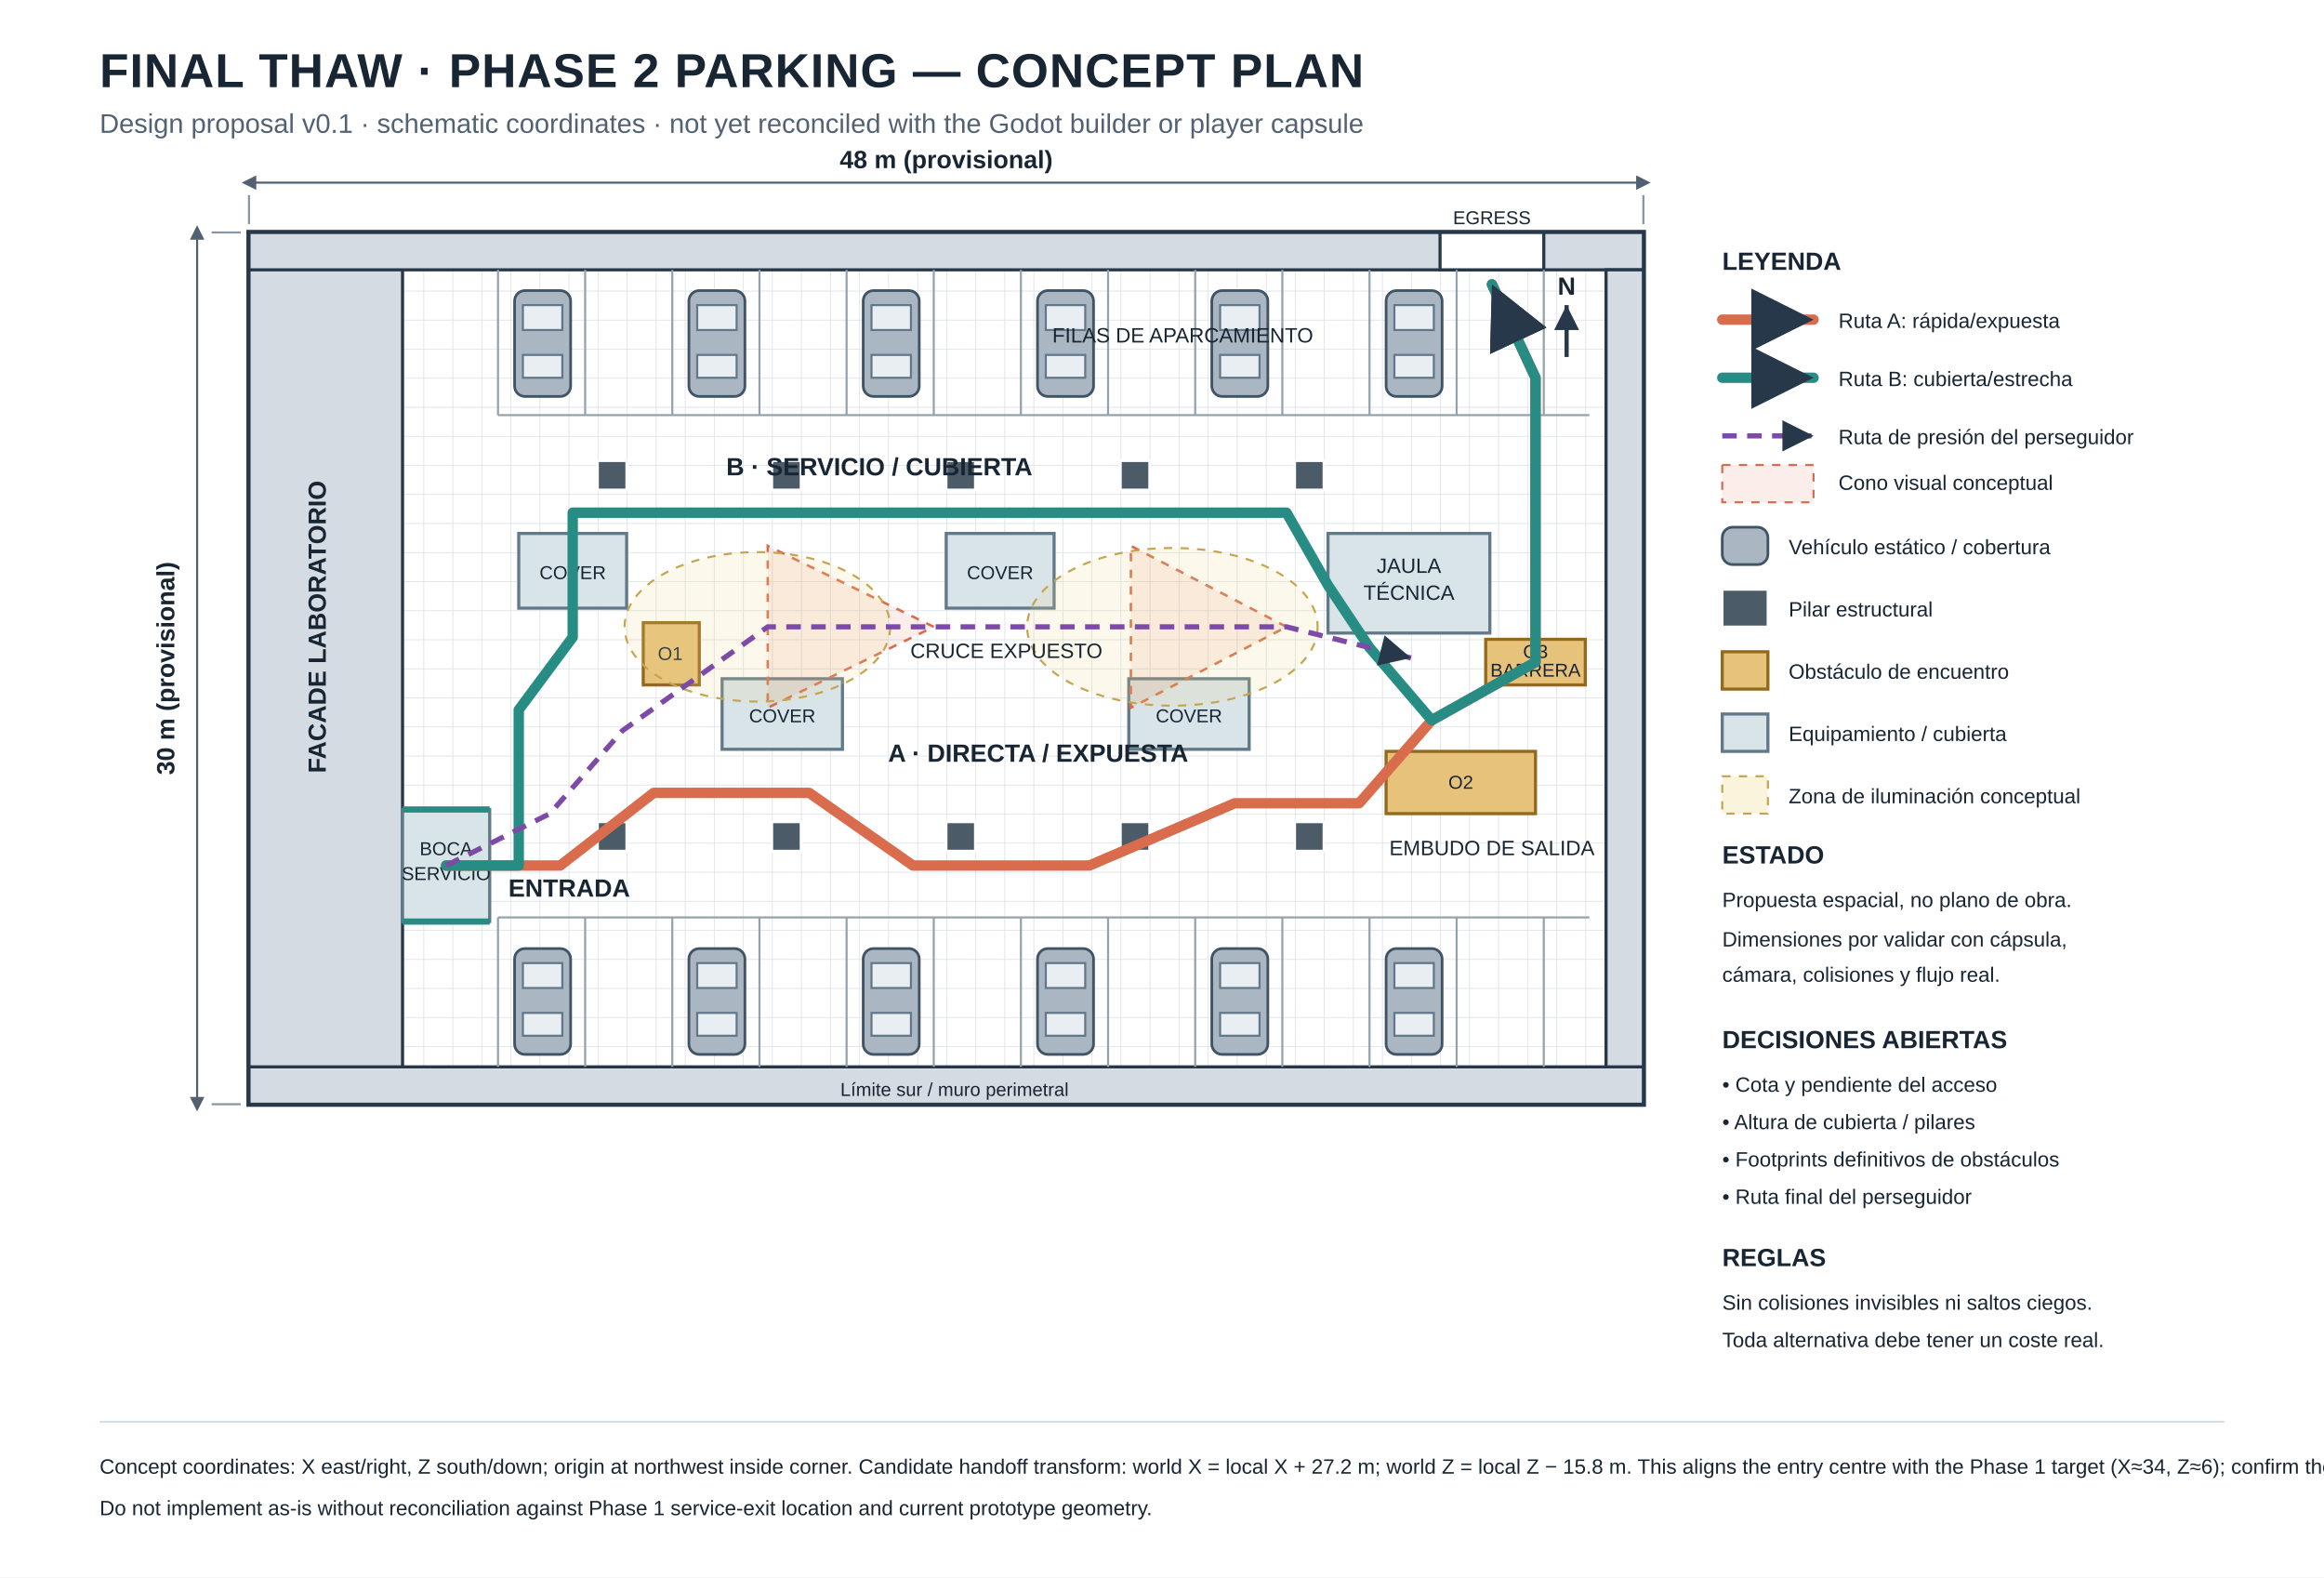
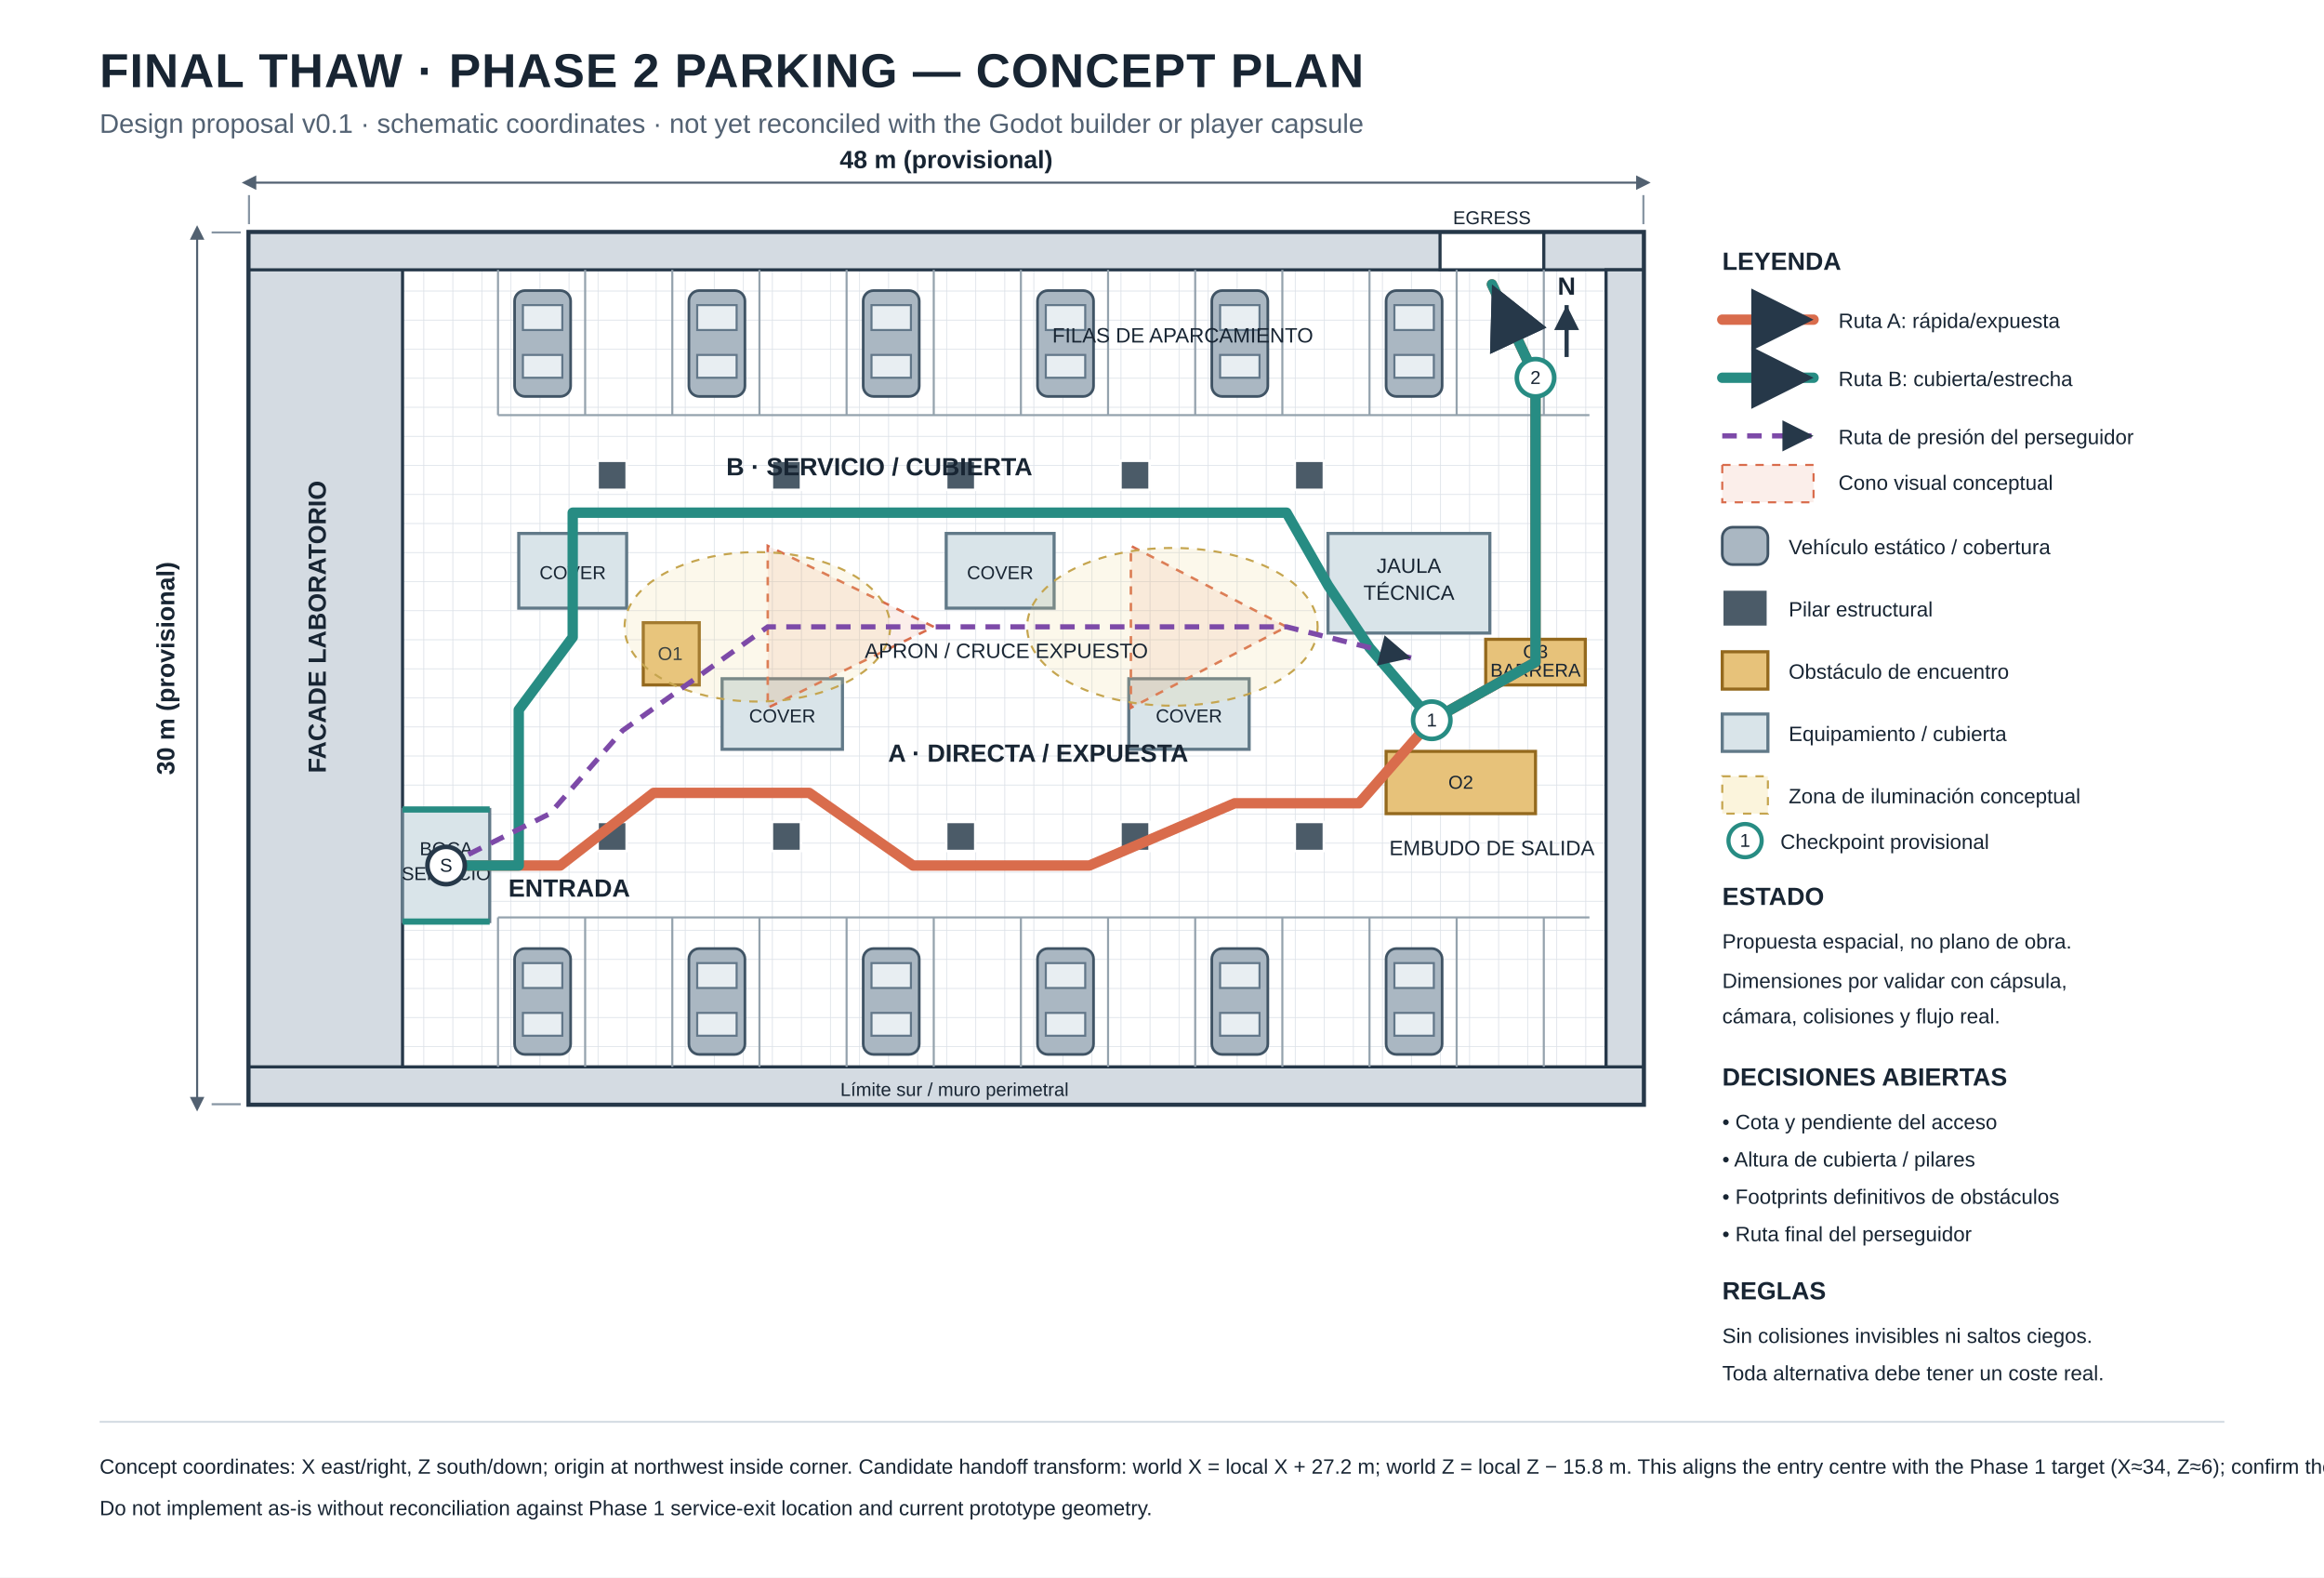
<svg xmlns="http://www.w3.org/2000/svg" width="1120" height="760" viewBox="0 0 1120 760">
  <defs>
    <pattern id="grid" width="14" height="14" patternUnits="userSpaceOnUse">
      <path d="M14 0H0V14" fill="none" stroke="#dce2e8" stroke-width="0.7" />
    </pattern>
    <marker id="arrow" markerWidth="8" markerHeight="8" refX="6" refY="3" orient="auto">
      <path d="M0,0 L6,3 L0,6 Z" fill="#263849" />
    </marker>
    <marker id="dim" markerWidth="7" markerHeight="7" refX="3.5" refY="3.5" orient="auto-start-reverse">
      <path d="M0,0 L7,3.5 L0,7 Z" fill="#526171" />
    </marker>
    <style>
      text{font-family:Arial,Helvetica,sans-serif;fill:#182533}
      .title{font-size:23px;font-weight:700;letter-spacing:.5px}
      .subtitle{font-size:13px;fill:#536273}
      .label{font-size:12px;font-weight:600}
      .small{font-size:10px}
      .tiny{font-size:9px}
      .boundary{fill:#f5f6f7;stroke:#263849;stroke-width:3}
      .wall{fill:#d4dbe2;stroke:#263849;stroke-width:1.5}
      .service{fill:#d9e4e9;stroke:#617988;stroke-width:1.5}
      .car{fill:#aab7c2;stroke:#405465;stroke-width:1.3;rx:5}
      .carGlass{fill:#e8eef2;stroke:#627789;stroke-width:1}
      .column{fill:#4b5b68;stroke:#fff;stroke-width:1.2}
      .obstacle{fill:#e7c27a;stroke:#94691e;stroke-width:1.5}
      .routeA{fill:none;stroke:#d96c4c;stroke-width:5;stroke-linecap:round;stroke-linejoin:round;marker-end:url(#arrow)}
      .routeB{fill:none;stroke:#278c83;stroke-width:5;stroke-linecap:round;stroke-linejoin:round;marker-end:url(#arrow)}
      .threat{fill:none;stroke:#7d4aa8;stroke-width:2.5;stroke-dasharray:7 5;marker-end:url(#arrow)}
      .dimline{stroke:#526171;stroke-width:1;marker-start:url(#dim);marker-end:url(#dim)}
      .thin{stroke:#8795a3;stroke-width:1;fill:none}
    </style>
  </defs>
  <rect width="1120" height="760" fill="#ffffff" />
  <text x="48" y="42" class="title">FINAL THAW · PHASE 2 PARKING — CONCEPT PLAN</text>
  <text x="48" y="64" class="subtitle">Design proposal v0.1 · schematic coordinates · not yet reconciled with the Godot builder or player capsule</text>
  <g transform="translate(120 112)">
    <rect x="0" y="0" width="672" height="420" fill="url(#grid)" stroke="#263849" stroke-width="2.5" />
    <line x1="0" y1="-24" x2="672" y2="-24" class="dimline" />
    <line x1="0" y1="-18" x2="0" y2="-4" class="thin" />
    <line x1="672" y1="-18" x2="672" y2="-4" class="thin" />
    <text x="336" y="-31" class="label" text-anchor="middle">48 m (provisional)</text>
    <line x1="-25" y1="0" x2="-25" y2="420" class="dimline" />
    <line x1="-18" y1="0" x2="-4" y2="0" class="thin" />
    <line x1="-18" y1="420" x2="-4" y2="420" class="thin" />
    <text x="-36" y="210" class="label" text-anchor="middle" transform="rotate(-90 -36 210)">30 m (provisional)</text>
    <rect x="0" y="0" width="74" height="420" class="wall" />
    <text x="37" y="190" class="label" text-anchor="middle" transform="rotate(-90 37 190)">FACADE LABORATORIO</text>
    <rect x="74" y="278" width="42" height="54" class="service" />
    <text x="95" y="300" class="tiny" text-anchor="middle">BOCA</text>
    <text x="95" y="312" class="tiny" text-anchor="middle">SERVICIO</text>
    <path d="M74 278 H116 M74 332 H116" stroke="#278c83" stroke-width="3" />
    <rect x="0" y="0" width="672" height="18" class="wall" />
    <rect x="574" y="0" width="50" height="18" fill="#ffffff" stroke="#263849" stroke-width="1.5" />
    <text x="599" y="-4" class="tiny" text-anchor="middle">EGRESS</text>
    <rect x="654" y="18" width="18" height="402" class="wall" />
    <rect x="0" y="402" width="672" height="18" class="wall" />
    <g stroke="#94a2ad" stroke-width="1" fill="none">
      <path d="M120 18V88 M162 18V88 M204 18V88 M246 18V88 M288 18V88 M330 18V88 M372 18V88 M414 18V88 M456 18V88 M498 18V88 M540 18V88 M582 18V88 M624 18V88" />
      <path d="M120 88H646" />
      <path d="M120 330V402 M162 330V402 M204 330V402 M246 330V402 M288 330V402 M330 330V402 M372 330V402 M414 330V402 M456 330V402 M498 330V402 M540 330V402 M582 330V402 M624 330V402" />
      <path d="M120 330H646" />
    </g>
    <g>
      <g transform="translate(128 28)">
        <rect class="car" width="27" height="51" />
        <rect class="carGlass" x="4" y="7" width="19" height="12" />
        <rect class="carGlass" x="4" y="31" width="19" height="11" />
      </g>
      <g transform="translate(212 28)">
        <rect class="car" width="27" height="51" />
        <rect class="carGlass" x="4" y="7" width="19" height="12" />
        <rect class="carGlass" x="4" y="31" width="19" height="11" />
      </g>
      <g transform="translate(296 28)">
        <rect class="car" width="27" height="51" />
        <rect class="carGlass" x="4" y="7" width="19" height="12" />
        <rect class="carGlass" x="4" y="31" width="19" height="11" />
      </g>
      <g transform="translate(380 28)">
        <rect class="car" width="27" height="51" />
        <rect class="carGlass" x="4" y="7" width="19" height="12" />
        <rect class="carGlass" x="4" y="31" width="19" height="11" />
      </g>
      <g transform="translate(464 28)">
        <rect class="car" width="27" height="51" />
        <rect class="carGlass" x="4" y="7" width="19" height="12" />
        <rect class="carGlass" x="4" y="31" width="19" height="11" />
      </g>
      <g transform="translate(548 28)">
        <rect class="car" width="27" height="51" />
        <rect class="carGlass" x="4" y="7" width="19" height="12" />
        <rect class="carGlass" x="4" y="31" width="19" height="11" />
      </g>
      <g transform="translate(128 345)">
        <rect class="car" width="27" height="51" />
        <rect class="carGlass" x="4" y="7" width="19" height="12" />
        <rect class="carGlass" x="4" y="31" width="19" height="11" />
      </g>
      <g transform="translate(212 345)">
        <rect class="car" width="27" height="51" />
        <rect class="carGlass" x="4" y="7" width="19" height="12" />
        <rect class="carGlass" x="4" y="31" width="19" height="11" />
      </g>
      <g transform="translate(296 345)">
        <rect class="car" width="27" height="51" />
        <rect class="carGlass" x="4" y="7" width="19" height="12" />
        <rect class="carGlass" x="4" y="31" width="19" height="11" />
      </g>
      <g transform="translate(380 345)">
        <rect class="car" width="27" height="51" />
        <rect class="carGlass" x="4" y="7" width="19" height="12" />
        <rect class="carGlass" x="4" y="31" width="19" height="11" />
      </g>
      <g transform="translate(464 345)">
        <rect class="car" width="27" height="51" />
        <rect class="carGlass" x="4" y="7" width="19" height="12" />
        <rect class="carGlass" x="4" y="31" width="19" height="11" />
      </g>
      <g transform="translate(548 345)">
        <rect class="car" width="27" height="51" />
        <rect class="carGlass" x="4" y="7" width="19" height="12" />
        <rect class="carGlass" x="4" y="31" width="19" height="11" />
      </g>
    </g>
    <g>
      <rect x="168" y="110" width="14" height="14" class="column" />
      <rect x="252" y="110" width="14" height="14" class="column" />
      <rect x="336" y="110" width="14" height="14" class="column" />
      <rect x="420" y="110" width="14" height="14" class="column" />
      <rect x="504" y="110" width="14" height="14" class="column" />
      <rect x="168" y="284" width="14" height="14" class="column" />
      <rect x="252" y="284" width="14" height="14" class="column" />
      <rect x="336" y="284" width="14" height="14" class="column" />
      <rect x="420" y="284" width="14" height="14" class="column" />
      <rect x="504" y="284" width="14" height="14" class="column" />
    </g>
    <rect x="520" y="145" width="78" height="48" class="service" />
    <text x="559" y="164" class="small" text-anchor="middle">JAULA</text>
    <text x="559" y="177" class="small" text-anchor="middle">TÉCNICA</text>
    <rect x="596" y="196" width="48" height="22" class="obstacle" />
    <text x="620" y="205" class="tiny" text-anchor="middle">O3</text>
    <text x="620" y="214" class="tiny" text-anchor="middle">BARRERA</text>
    <rect x="548" y="250" width="72" height="30" class="obstacle" />
    <text x="584" y="268" class="tiny" text-anchor="middle">O2</text>
    <rect x="130" y="145" width="52" height="36" class="service" />
    <text x="156" y="167" class="tiny" text-anchor="middle">COVER</text>
    <rect x="228" y="215" width="58" height="34" class="service" />
    <text x="257" y="236" class="tiny" text-anchor="middle">COVER</text>
    <rect x="336" y="145" width="52" height="36" class="service" />
    <text x="362" y="167" class="tiny" text-anchor="middle">COVER</text>
    <rect x="424" y="215" width="58" height="34" class="service" />
    <text x="453" y="236" class="tiny" text-anchor="middle">COVER</text>
    <rect x="190" y="188" width="27" height="30" class="obstacle" />
    <text x="203" y="206" class="tiny" text-anchor="middle">O1</text>
    <path d="M330 190 L250 151 L250 229 Z" fill="#d96c4c" fill-opacity=".12" stroke="#d96c4c" stroke-width="1.2" stroke-dasharray="4 4" />
    <path d="M500 190 L425 151 L425 229 Z" fill="#d96c4c" fill-opacity=".12" stroke="#d96c4c" stroke-width="1.2" stroke-dasharray="4 4" />
    <ellipse cx="245" cy="190" rx="64" ry="36" fill="#f0d88b" fill-opacity=".17" stroke="#c5a54f" stroke-width="1" stroke-dasharray="4 4" />
    <ellipse cx="445" cy="190" rx="70" ry="38" fill="#f0d88b" fill-opacity=".17" stroke="#c5a54f" stroke-width="1" stroke-dasharray="4 4" />
    <path d="M95 305 L150 305 L195 270 L270 270 L320 305 L405 305 L475 275 L535 275 L570 235 L620 207 L620 70 L599 25" class="routeA" />
    <path d="M95 305 L130 305 L130 230 L156 195 L156 135 L220 135 L290 135 L362 135 L450 135 L500 135 L520 170 L540 200 L570 235 L620 207 L620 70 L599 25" class="routeB" />
    <path d="M95 305 L145 280 L180 240 L250 190 L330 190 L415 190 L500 190 L560 205" class="threat" />
+     <circle cx="95" cy="305" r="9" fill="#ffffff" stroke="#263849" stroke-width="2.2" />
+     <text x="95" y="308" class="tiny" text-anchor="middle">S</text>
+     <circle cx="570" cy="235" r="9" fill="#ffffff" stroke="#278c83" stroke-width="2.2" />
+     <text x="570" y="238" class="tiny" text-anchor="middle">1</text>
+     <circle cx="620" cy="70" r="9" fill="#ffffff" stroke="#278c83" stroke-width="2.2" />
+     <text x="620" y="73" class="tiny" text-anchor="middle">2</text>
    <text x="125" y="320" class="label">ENTRADA</text>
    <text x="308" y="255" class="label" fill="#b94e30">A · DIRECTA / EXPUESTA</text>
    <text x="230" y="117" class="label" fill="#1b746d">B · SERVICIO / CUBIERTA</text>
-     <text x="365" y="205" class="small" text-anchor="middle">CRUCE EXPUESTO</text>
+     <text x="365" y="205" class="small" text-anchor="middle">APRON / CRUCE EXPUESTO</text>
    <text x="599" y="300" class="small" text-anchor="middle">EMBUDO DE SALIDA</text>
    <text x="450" y="53" class="small" text-anchor="middle">FILAS DE APARCAMIENTO</text>
    <text x="340" y="416" class="tiny" text-anchor="middle">Límite sur / muro perimetral</text>
    <path d="M635 60 L635 35" stroke="#263849" stroke-width="2" marker-end="url(#arrow)" />
    <text x="635" y="30" class="label" text-anchor="middle">N</text>
  </g>
  <g transform="translate(830 130)">
    <text x="0" y="0" class="label">LEYENDA</text>
    <line x1="0" y1="24" x2="44" y2="24" class="routeA" />
    <text x="56" y="28" class="small">Ruta A: rápida/expuesta</text>
    <line x1="0" y1="52" x2="44" y2="52" class="routeB" />
    <text x="56" y="56" class="small">Ruta B: cubierta/estrecha</text>
    <line x1="0" y1="80" x2="44" y2="80" class="threat" />
    <text x="56" y="84" class="small">Ruta de presión del perseguidor</text>
    <rect x="0" y="94" width="44" height="18" fill="#d96c4c" fill-opacity=".12" stroke="#d96c4c" stroke-dasharray="4 4" />
    <text x="56" y="106" class="small">Cono visual conceptual</text>
    <rect x="0" y="124" width="22" height="18" class="car" />
    <text x="32" y="137" class="small">Vehículo estático / cobertura</text>
    <rect x="0" y="154" width="22" height="18" class="column" />
    <text x="32" y="167" class="small">Pilar estructural</text>
    <rect x="0" y="184" width="22" height="18" class="obstacle" />
    <text x="32" y="197" class="small">Obstáculo de encuentro</text>
    <rect x="0" y="214" width="22" height="18" class="service" />
    <text x="32" y="227" class="small">Equipamiento / cubierta</text>
    <rect x="0" y="244" width="22" height="18" fill="#f0d88b" fill-opacity=".3" stroke="#c5a54f" stroke-dasharray="4 4" />
    <text x="32" y="257" class="small">Zona de iluminación conceptual</text>
-     <text x="0" y="286" class="label">ESTADO</text>
-     <text x="0" y="307" class="small">Propuesta espacial, no plano de obra.</text>
-     <text x="0" y="326" class="small">Dimensiones por validar con cápsula,</text>
-     <text x="0" y="343" class="small">cámara, colisiones y flujo real.</text>
-     <text x="0" y="375" class="label">DECISIONES ABIERTAS</text>
-     <text x="0" y="396" class="small">• Cota y pendiente del acceso</text>
-     <text x="0" y="414" class="small">• Altura de cubierta / pilares</text>
-     <text x="0" y="432" class="small">• Footprints definitivos de obstáculos</text>
-     <text x="0" y="450" class="small">• Ruta final del perseguidor</text>
-     <text x="0" y="480" class="label">REGLAS</text>
-     <text x="0" y="501" class="small">Sin colisiones invisibles ni saltos ciegos.</text>
-     <text x="0" y="519" class="small">Toda alternativa debe tener un coste real.</text>
+     <circle cx="11" cy="275" r="8" fill="#fff" stroke="#278c83" stroke-width="2" />
+     <text x="11" y="278" class="tiny" text-anchor="middle">1</text>
+     <text x="28" y="279" class="small">Checkpoint provisional</text>
+     <text x="0" y="306" class="label">ESTADO</text>
+     <text x="0" y="327" class="small">Propuesta espacial, no plano de obra.</text>
+     <text x="0" y="346" class="small">Dimensiones por validar con cápsula,</text>
+     <text x="0" y="363" class="small">cámara, colisiones y flujo real.</text>
+     <text x="0" y="393" class="label">DECISIONES ABIERTAS</text>
+     <text x="0" y="414" class="small">• Cota y pendiente del acceso</text>
+     <text x="0" y="432" class="small">• Altura de cubierta / pilares</text>
+     <text x="0" y="450" class="small">• Footprints definitivos de obstáculos</text>
+     <text x="0" y="468" class="small">• Ruta final del perseguidor</text>
+     <text x="0" y="496" class="label">REGLAS</text>
+     <text x="0" y="517" class="small">Sin colisiones invisibles ni saltos ciegos.</text>
+     <text x="0" y="535" class="small">Toda alternativa debe tener un coste real.</text>
  </g>
  <line x1="48" y1="685" x2="1072" y2="685" stroke="#d6dde4" />
  <text x="48" y="710" class="small">Concept coordinates: X east/right, Z south/down; origin at northwest inside corner. Candidate handoff transform: world X = local X + 27.2 m; world Z = local Z − 15.8 m. This aligns the entry centre with the Phase 1 target (X≈34, Z≈6); confirm the actual opening footprint and elevation before approval.</text>
  <text x="48" y="730" class="small">Do not implement as-is without reconciliation against Phase 1 service-exit location and current prototype geometry.</text>
</svg>
